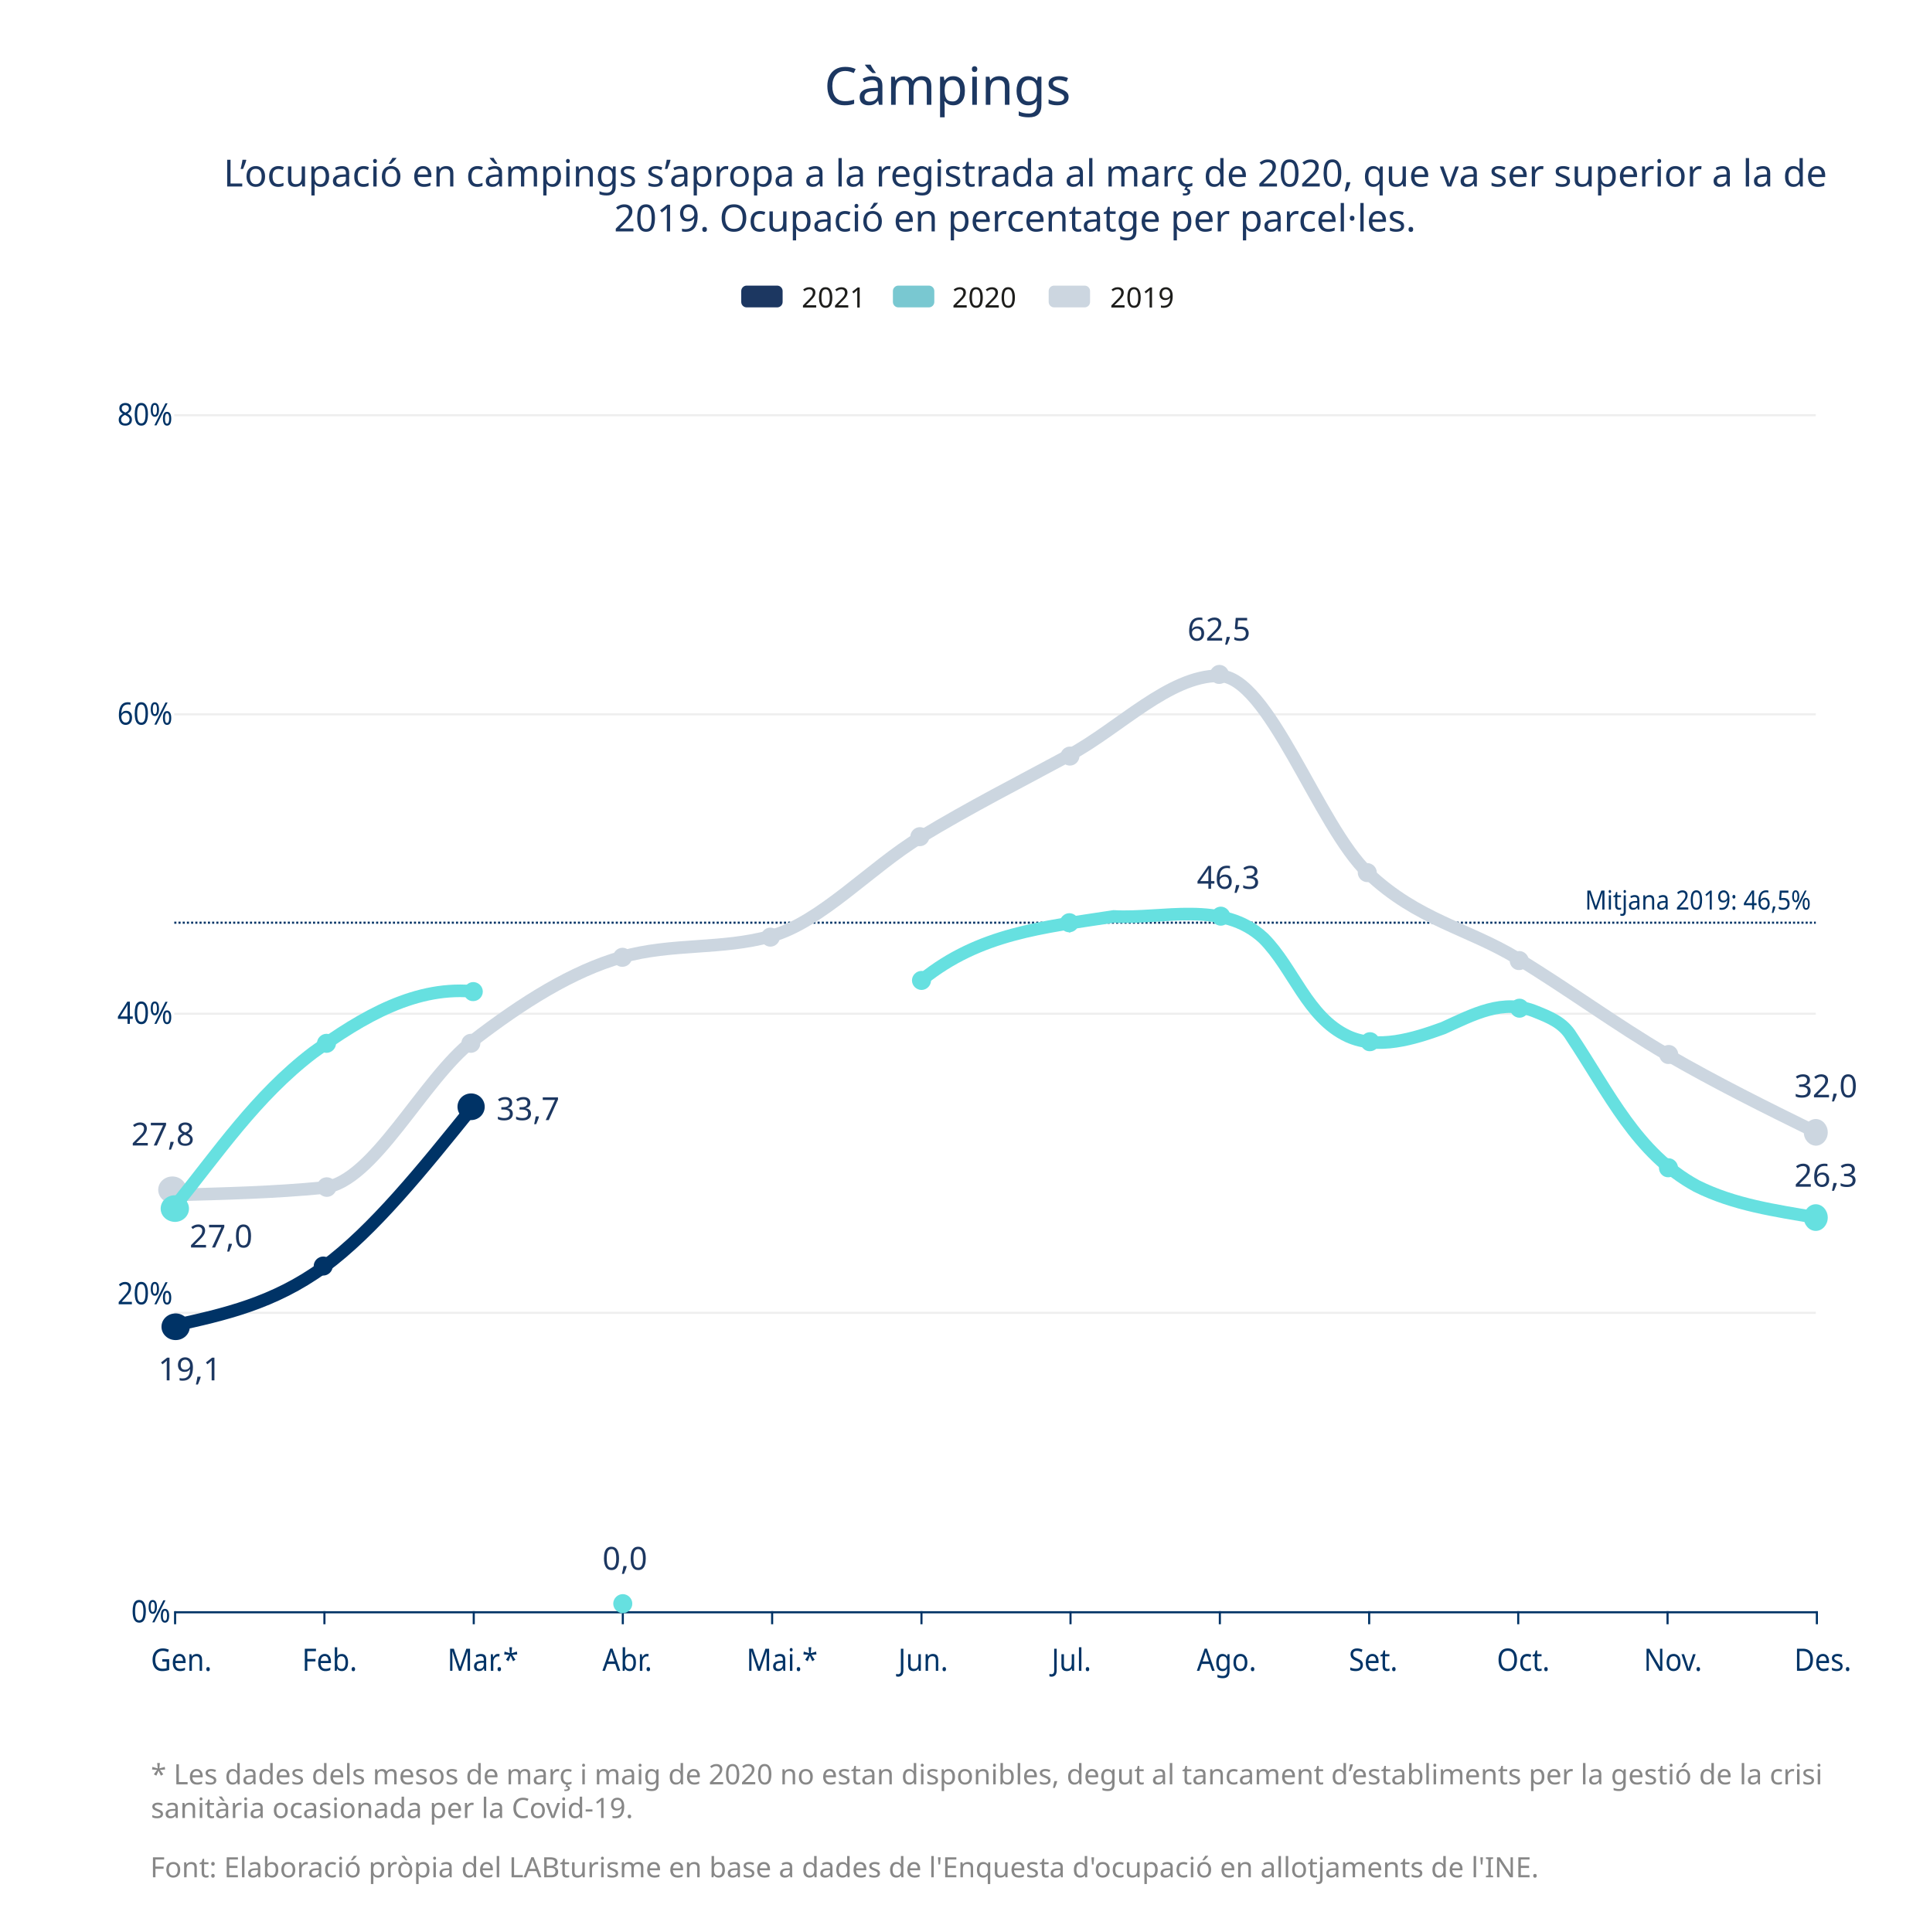
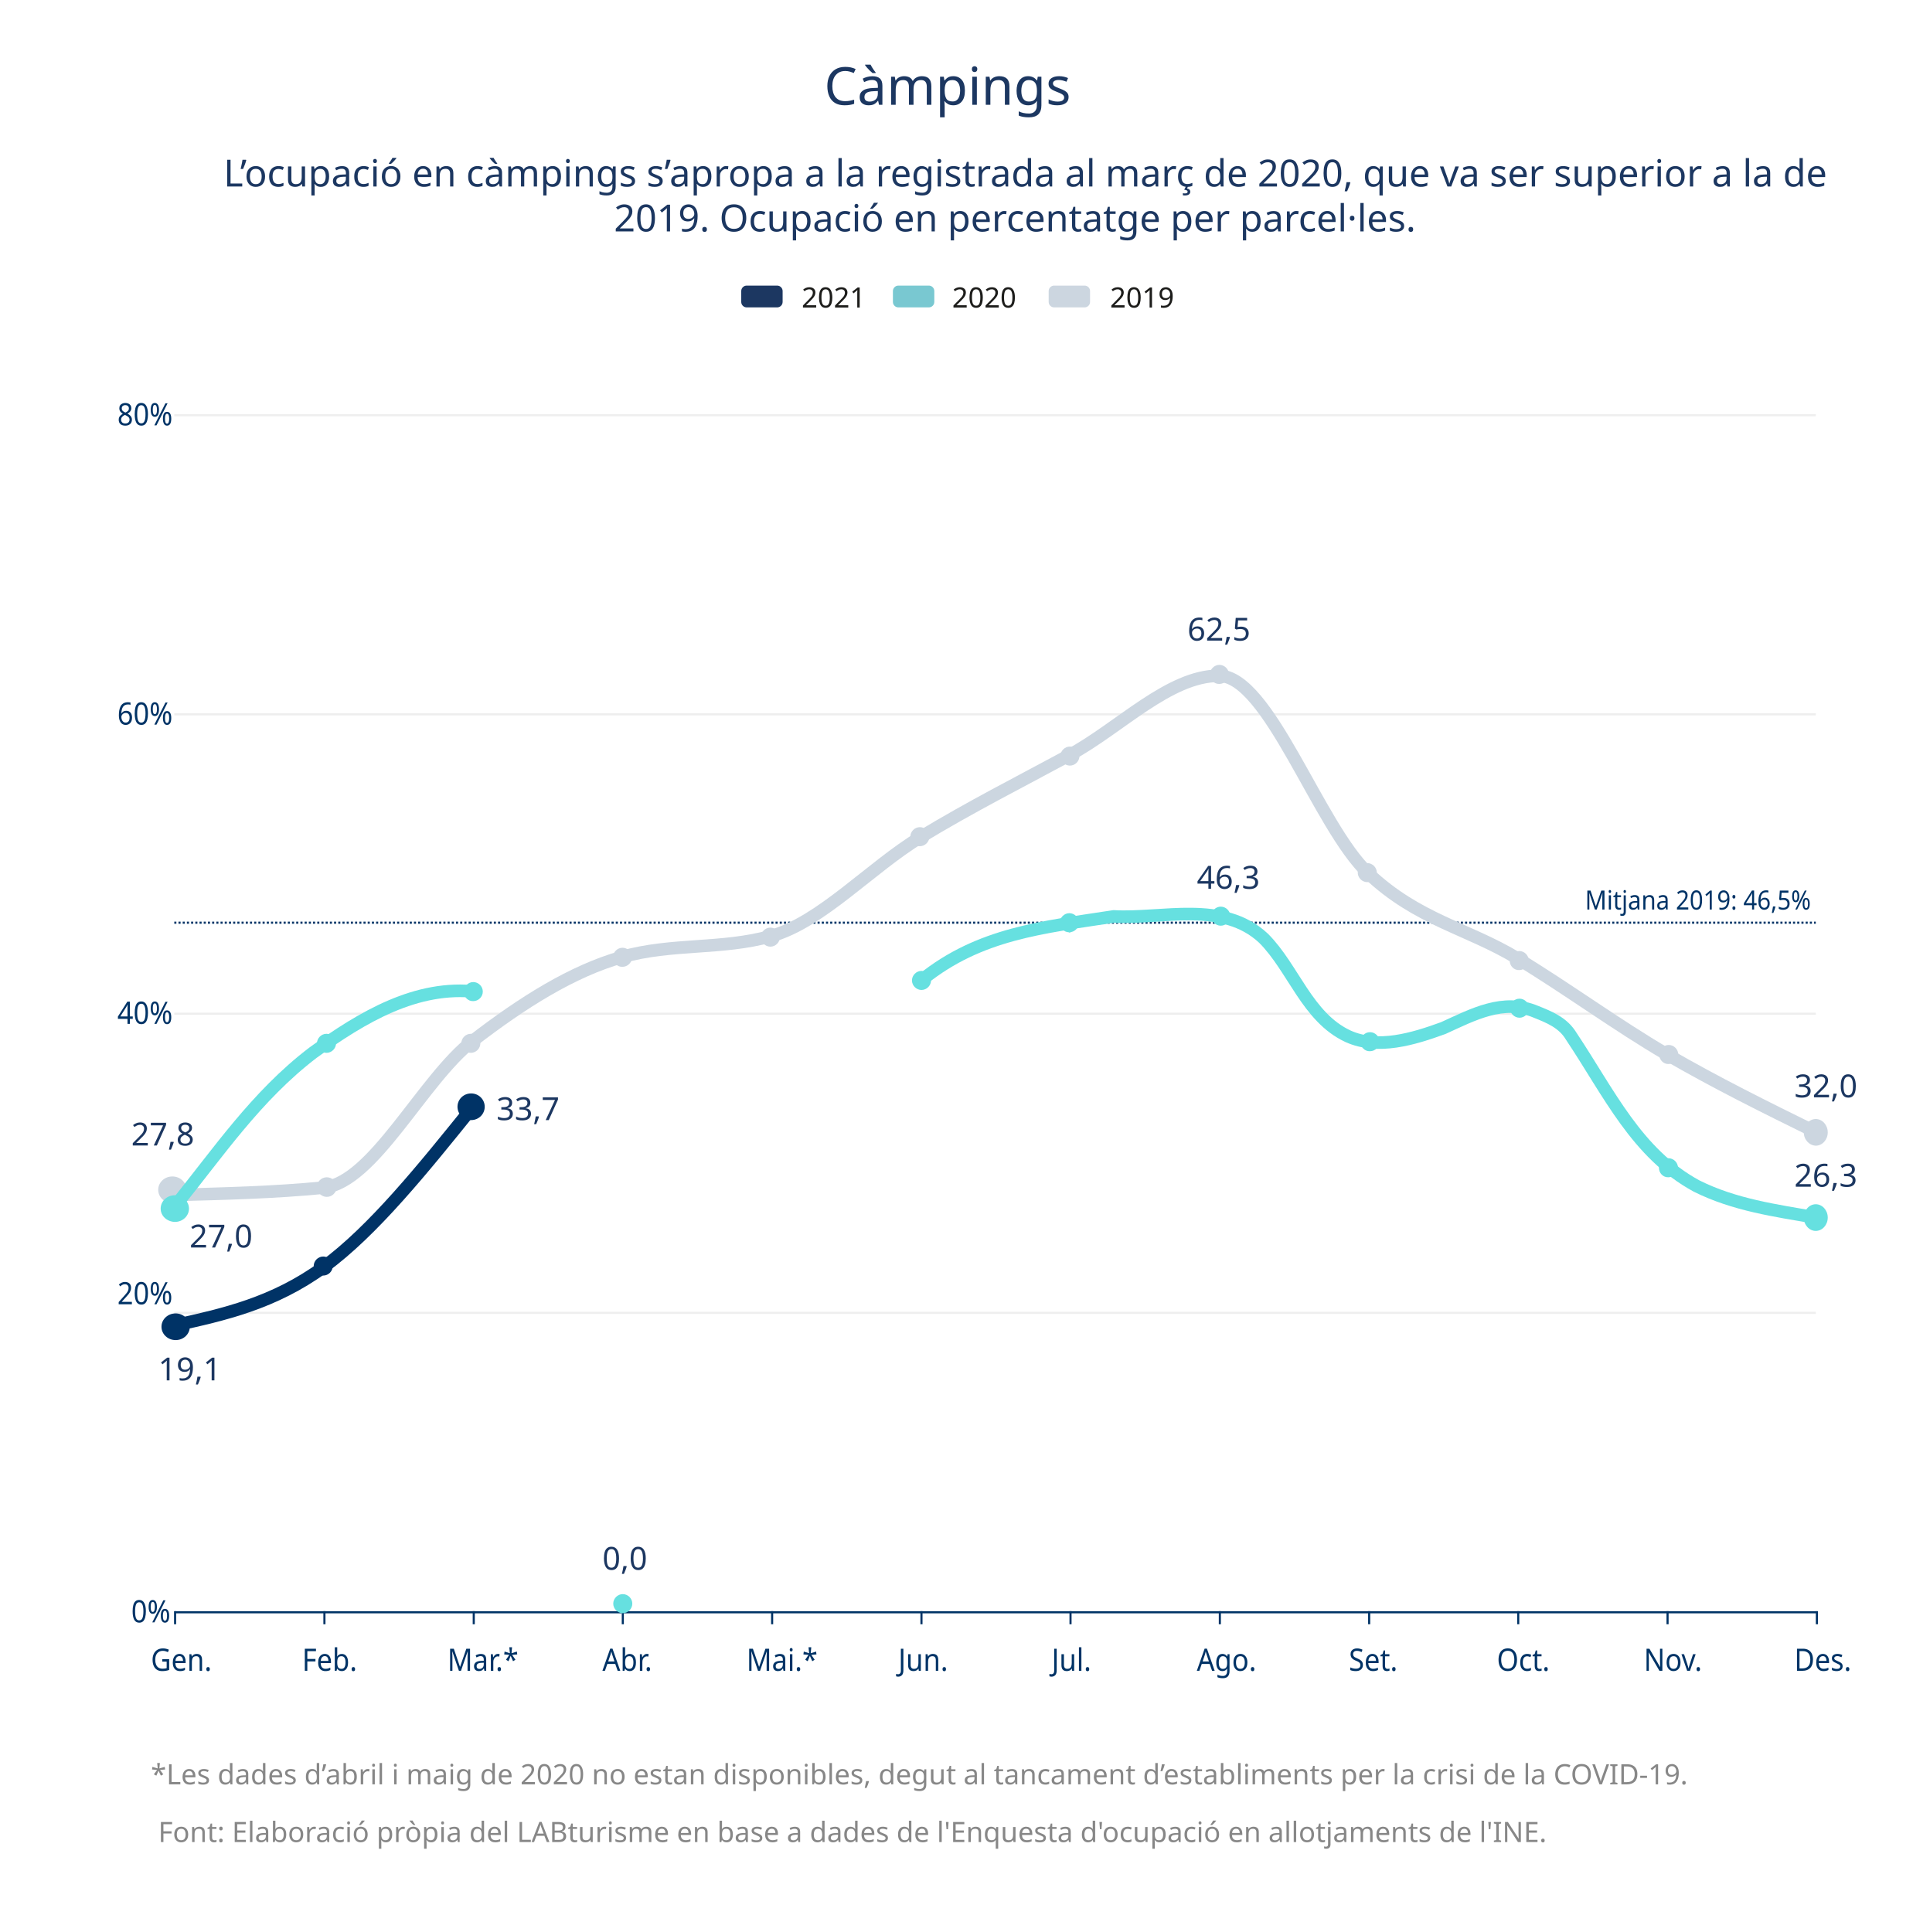
<svg xmlns="http://www.w3.org/2000/svg" xmlns:xlink="http://www.w3.org/1999/xlink" version="1.1" id="Capa_1" x="0px" y="0px" viewBox="0 0 702.5 709.6" style="enable-background:new 0 0 702.5 709.6;" xml:space="preserve">
  <style type="text/css">
	.st0{fill:#1C3761;}
	.st1{font-family:'OpenSans-Bold';}
	.st2{font-size:19.23px;}
	.st3{fill:#79C8D1;}
- 	.st4{enable-background:new    ;}
- 	.st5{font-family:'OpenSans-Light';}
- 	.st6{font-size:13.74px;}
- 	.st7{fill:#878787;}
- 	.st8{font-family:'OpenSans-SemiBold';}
- 	.st9{font-size:10.3px;}
- 	.st10{fill:#1D1D1B;}
- 	.st11{fill:none;}
- 	.st12{display:none;fill:none;stroke:#EEEEEE;stroke-width:0.772;stroke-dasharray:0;}
- 	.st13{fill:none;stroke:#EEEEEE;stroke-width:0.772;stroke-dasharray:0;}
- 	.st14{fill:#003366;}
- 	.st15{font-family:'SourceSansPro-Regular';}
- 	.st16{font-size:11.359px;}
- 	.st17{fill:none;stroke:#003366;stroke-width:0.772;stroke-dasharray:0;}
- 	.st18{font-family:'ArialMT';}
- 	.st19{font-size:9.736px;}
- 	.st20{fill:none;stroke:#003366;stroke-width:0.772;stroke-dasharray:0.772,0.772;}
- 	.st21{clip-path:url(#SVGID_2_);fill:none;stroke:#003366;stroke-width:4.631;}
- 	.st22{fill:none;stroke:#CCD6E0;stroke-width:4.631;}
- 	.st23{fill:#66E0E0;}
- 	.st24{fill:#CCD6E0;}
- 	.st25{clip-path:url(#SVGID_4_);fill:none;stroke:#66E0E0;stroke-width:4.631;}
- 	.st26{clip-path:url(#SVGID_6_);fill:none;stroke:#66E0E0;stroke-width:4.631;}
- 	.st27{font-size:11.68px;}
+ 	.st4{font-family:'OpenSans-Light';}
+ 	.st5{font-size:13.74px;}
+ 	.st6{fill:#878787;}
+ 	.st7{font-family:'OpenSans-SemiBold';}
+ 	.st8{font-size:10.3px;}
+ 	.st9{fill:#1D1D1B;}
+ 	.st10{fill:none;}
+ 	.st11{display:none;fill:none;stroke:#EEEEEE;stroke-width:0.772;stroke-dasharray:0;}
+ 	.st12{fill:none;stroke:#EEEEEE;stroke-width:0.772;stroke-dasharray:0;}
+ 	.st13{fill:#003366;}
+ 	.st14{font-family:'SourceSansPro-Regular';}
+ 	.st15{font-size:11.359px;}
+ 	.st16{fill:none;stroke:#003366;stroke-width:0.772;stroke-dasharray:0;}
+ 	.st17{font-family:'ArialMT';}
+ 	.st18{font-size:9.736px;}
+ 	.st19{fill:none;stroke:#003366;stroke-width:0.772;stroke-dasharray:0.772,0.772;}
+ 	.st20{clip-path:url(#SVGID_2_);fill:none;stroke:#003366;stroke-width:4.631;}
+ 	.st21{fill:none;stroke:#CCD6E0;stroke-width:4.631;}
+ 	.st22{fill:#66E0E0;}
+ 	.st23{fill:#CCD6E0;}
+ 	.st24{clip-path:url(#SVGID_4_);fill:none;stroke:#66E0E0;stroke-width:4.631;}
+ 	.st25{clip-path:url(#SVGID_6_);fill:none;stroke:#66E0E0;stroke-width:4.631;}
+ 	.st26{font-size:11.68px;}
</style>
  <g>
    <text transform="matrix(1 0 0 1 302.6516 38.485)" class="st0 st1 st2">Càmpings</text>
  </g>
  <g>
    <path class="st0" d="M274.2,104.9h11.2c1.1,0,2,0.9,2,2v4c0,1.1-0.9,2-2,2h-11.2c-1.1,0-2-0.9-2-2v-4   C272.2,105.8,273.1,104.9,274.2,104.9z" />
    <path class="st3" d="M329.9,104.9h11.2c1.1,0,2,0.9,2,2v4c0,1.1-0.9,2-2,2h-11.2c-1.1,0-2-0.9-2-2v-4   C327.9,105.8,328.8,104.9,329.9,104.9z" />
  </g>
-   <text transform="matrix(1 0 0 1 82.0968 68.4975)" class="st4">
-     <tspan x="0" y="0" class="st0 st5 st6">L’ocupació en càmpings s’apropa a la registrada al març de 2020, que va ser superior a la de </tspan>
-     <tspan x="139.8" y="16.5" class="st0 st5 st6"> 2019. Ocupació en percentatge per parcel·les.</tspan>
-   </text>
-   <g>
-     <text transform="matrix(1 0 0 1 55.1666 689.5124)" class="st7 st8 st9">Font: Elaboració pròpia del LABturisme en base a dades de l'Enquesta d'ocupació en allotjaments de l'INE.        </text>
-   </g>
-   <text transform="matrix(1 0 0 1 55.4066 655.3624)" class="st7 st8 st9">* Les dades dels mesos de març i maig de 2020 no estan disponibles, degut al tancament d’establiments per la gestió de la crisi</text>
-   <text transform="matrix(1 0 0 1 55.4066 667.7224)" class="st7 st8 st9">sanitària ocasionada per la Covid-19.</text>
-   <text transform="matrix(1 0 0 1 349.6352 112.9509)" class="st10 st8 st9">2020</text>
-   <text transform="matrix(1 0 0 1 294.3651 112.9509)" class="st10 st8 st9">2021</text>
+   <text transform="matrix(1 0 0 1 82.0968 68.4975)" class="st0 st4 st5">L’ocupació en càmpings s’apropa a la registrada al març de 2020, que va ser superior a la de </text>
+   <text transform="matrix(1 0 0 1 221.8968 84.9975)" class="st0 st4 st5"> 2019. Ocupació en percentatge per parcel·les.</text>
+   <g>
+     <text transform="matrix(1 0 0 1 58.0917 676.5523)" class="st6 st7 st8">Font: Elaboració pròpia del LABturisme en base a dades de l'Enquesta d'ocupació en allotjaments de l'INE.        </text>
+   </g>
+   <text transform="matrix(1 0 0 1 55.4066 655.3624)" class="st6 st7 st8">*Les dades d’abril i maig de 2020 no estan disponibles, degut al tancament d’establiments per la crisi de la COVID-19.</text>
+   <text transform="matrix(1 0 0 1 349.6352 112.9509)" class="st9 st7 st8">2020</text>
+   <text transform="matrix(1 0 0 1 294.3651 112.9509)" class="st9 st7 st8">2021</text>
  <g id="facets_1_">
    <g transform="translate(45,10)">
      <g>
        <g>
-           <polyline class="st11" points="621.8,581.7 19,581.7 19,142.1 621.8,142.1     " />
+           <polyline class="st10" points="621.8,581.7 19,581.7 19,142.1 621.8,142.1     " />
        </g>
        <g>
          <g>
-             <path class="st12" d="M19.3,582.1V142.5" />
+             <path class="st11" d="M19.3,582.1V142.5" />
            <g transform="translate(0,542.3646)">
-               <line class="st13" x1="19" y1="39.8" x2="621.8" y2="39.8" />
-               <text transform="matrix(0.9049 0 0 1 3.1948 43.5173)" class="st14 st15 st16">0%</text>
+               <line class="st12" x1="19" y1="39.8" x2="621.8" y2="39.8" />
+               <text transform="matrix(0.9049 0 0 1 3.1948 43.5173)" class="st13 st14 st15">0%</text>
            </g>
            <g transform="translate(0,406.8984)">
-               <line class="st13" x1="19" y1="65.3" x2="621.8" y2="65.3" />
-               <text transform="matrix(0.9049 0 0 1 -1.9136 62.1572)" class="st14 st15 st16">20%</text>
+               <line class="st12" x1="19" y1="65.3" x2="621.8" y2="65.3" />
+               <text transform="matrix(0.9049 0 0 1 -1.9136 62.1572)" class="st13 st14 st15">20%</text>
            </g>
            <g transform="translate(0,271.4323)">
-               <line class="st13" x1="19" y1="90.9" x2="621.8" y2="90.9" />
-               <text transform="matrix(0.9049 0 0 1 -1.9136 94.6224)" class="st14 st15 st16">40%</text>
+               <line class="st12" x1="19" y1="90.9" x2="621.8" y2="90.9" />
+               <text transform="matrix(0.9049 0 0 1 -1.9136 94.6224)" class="st13 st14 st15">40%</text>
            </g>
            <g transform="translate(0,135.9661)">
-               <line class="st13" x1="19" y1="116.4" x2="621.8" y2="116.4" />
-               <text transform="matrix(0.9049 0 0 1 -1.9136 120.175)" class="st14 st15 st16">60%</text>
+               <line class="st12" x1="19" y1="116.4" x2="621.8" y2="116.4" />
+               <text transform="matrix(0.9049 0 0 1 -1.9136 120.175)" class="st13 st14 st15">60%</text>
            </g>
            <g transform="translate(0,0.5)">
-               <line class="st13" x1="19" y1="142" x2="621.8" y2="142" />
-               <text transform="matrix(0.9049 0 0 1 -1.9136 145.7271)" class="st14 st15 st16">80%</text>
+               <line class="st12" x1="19" y1="142" x2="621.8" y2="142" />
+               <text transform="matrix(0.9049 0 0 1 -1.9136 145.7271)" class="st13 st14 st15">80%</text>
            </g>
          </g>
          <g transform="translate(0,541.8646)">
-             <path class="st17" d="M19.3,40.3h602.8" />
+             <path class="st16" d="M19.3,40.3h602.8" />
            <g transform="translate(0.5,0)">
-               <line class="st17" x1="18.8" y1="39.9" x2="18.8" y2="44.7" />
-               <text transform="matrix(0.9049 0 0 1 9.9063 61.7985)" class="st14 st15 st16">Gen.</text>
+               <line class="st16" x1="18.8" y1="39.9" x2="18.8" y2="44.7" />
+               <text transform="matrix(0.9049 0 0 1 9.9063 61.7985)" class="st13 st14 st15">Gen.</text>
            </g>
            <g transform="translate(75.137,0)">
-               <line class="st17" x1="-1" y1="39.9" x2="-1" y2="44.7" />
-               <text transform="matrix(0.9049 0 0 1 -9.2034 61.7985)" class="st14 st15 st16">Feb.</text>
+               <line class="st16" x1="-1" y1="39.9" x2="-1" y2="44.7" />
+               <text transform="matrix(0.9049 0 0 1 -9.2034 61.7985)" class="st13 st14 st15">Feb.</text>
            </g>
            <g transform="translate(149.774,0)">
-               <line class="st17" x1="-20.8" y1="39.9" x2="-20.8" y2="44.7" />
-               <text transform="matrix(0.9049 0 0 1 -30.4879 61.7985)" class="st14 st15 st16">Mar.*</text>
+               <line class="st16" x1="-20.8" y1="39.9" x2="-20.8" y2="44.7" />
+               <text transform="matrix(0.9049 0 0 1 -30.4879 61.7985)" class="st13 st14 st15">Mar.*</text>
            </g>
            <g transform="translate(224.411,0)">
-               <line class="st17" x1="-40.7" y1="39.9" x2="-40.7" y2="44.7" />
-               <text transform="matrix(0.9049 0 0 1 -48.1942 61.7985)" class="st14 st15 st16">Abr.</text>
+               <line class="st16" x1="-40.7" y1="39.9" x2="-40.7" y2="44.7" />
+               <text transform="matrix(0.9049 0 0 1 -48.1942 61.7985)" class="st13 st14 st15">Abr.</text>
            </g>
            <g transform="translate(299.048,0)">
-               <line class="st17" x1="-60.5" y1="39.9" x2="-60.5" y2="44.7" />
-               <text transform="matrix(0.9049 0 0 1 -69.9308 61.7985)" class="st14 st15 st16">Mai.*</text>
+               <line class="st16" x1="-60.5" y1="39.9" x2="-60.5" y2="44.7" />
+               <text transform="matrix(0.9049 0 0 1 -69.9308 61.7985)" class="st13 st14 st15">Mai.*</text>
            </g>
            <g transform="translate(373.685,0)">
-               <line class="st17" x1="-80.3" y1="39.9" x2="-80.3" y2="44.7" />
-               <text transform="matrix(0.9049 0 0 1 -88.81 61.7985)" class="st14 st15 st16">Jun.</text>
+               <line class="st16" x1="-80.3" y1="39.9" x2="-80.3" y2="44.7" />
+               <text transform="matrix(0.9049 0 0 1 -88.81 61.7985)" class="st13 st14 st15">Jun.</text>
            </g>
            <g transform="translate(448.322,0)">
-               <line class="st17" x1="-100.2" y1="39.9" x2="-100.2" y2="44.7" />
-               <text transform="matrix(0.9049 0 0 1 -107.1443 61.7985)" class="st14 st15 st16">Jul.</text>
+               <line class="st16" x1="-100.2" y1="39.9" x2="-100.2" y2="44.7" />
+               <text transform="matrix(0.9049 0 0 1 -107.1443 61.7985)" class="st13 st14 st15">Jul.</text>
            </g>
            <g transform="translate(522.959,0)">
-               <line class="st17" x1="-120" y1="39.9" x2="-120" y2="44.7" />
-               <text transform="matrix(0.9049 0 0 1 -128.4541 61.7985)" class="st14 st15 st16">Ago.</text>
+               <line class="st16" x1="-120" y1="39.9" x2="-120" y2="44.7" />
+               <text transform="matrix(0.9049 0 0 1 -128.4541 61.7985)" class="st13 st14 st15">Ago.</text>
            </g>
            <g transform="translate(597.596,0)">
-               <line class="st17" x1="-139.8" y1="39.9" x2="-139.8" y2="44.7" />
-               <text transform="matrix(0.9049 0 0 1 -147.2561 61.7985)" class="st14 st15 st16">Set.</text>
+               <line class="st16" x1="-139.8" y1="39.9" x2="-139.8" y2="44.7" />
+               <text transform="matrix(0.9049 0 0 1 -147.2561 61.7985)" class="st13 st14 st15">Set.</text>
            </g>
            <g transform="translate(672.233,0)">
-               <line class="st17" x1="-159.7" y1="39.9" x2="-159.7" y2="44.7" />
-               <text transform="matrix(0.9049 0 0 1 -167.5523 61.7985)" class="st14 st15 st16">Oct.</text>
+               <line class="st16" x1="-159.7" y1="39.9" x2="-159.7" y2="44.7" />
+               <text transform="matrix(0.9049 0 0 1 -167.5523 61.7985)" class="st13 st14 st15">Oct.</text>
            </g>
            <g transform="translate(746.87,0)">
-               <line class="st17" x1="-179.5" y1="39.9" x2="-179.5" y2="44.7" />
-               <text transform="matrix(0.9049 0 0 1 -188.2205 61.7985)" class="st14 st15 st16">Nov.</text>
+               <line class="st16" x1="-179.5" y1="39.9" x2="-179.5" y2="44.7" />
+               <text transform="matrix(0.9049 0 0 1 -188.2205 61.7985)" class="st13 st14 st15">Nov.</text>
            </g>
            <g transform="translate(821.507,0)">
-               <line class="st17" x1="-199.3" y1="39.9" x2="-199.3" y2="44.7" />
-               <text transform="matrix(0.9049 0 0 1 -207.6075 61.7985)" class="st14 st15 st16">Des.</text>
+               <line class="st16" x1="-199.3" y1="39.9" x2="-199.3" y2="44.7" />
+               <text transform="matrix(0.9049 0 0 1 -207.6075 61.7985)" class="st13 st14 st15">Des.</text>
            </g>
          </g>
        </g>
      </g>
    </g>
  </g>
  <g>
    <g transform="translate(45, 10)">
      <g transform="translate(0, 230.2925)">
-         <text transform="matrix(0.9049 0 0 1 537.0645 93.7652)" class="st14 st18 st19">Mitjana 2019: 46,5%</text>
-         <line class="st20" x1="19" y1="98.6" x2="621.8" y2="98.6" />
-       </g>
-     </g>
-   </g>
+         <text transform="matrix(0.9049 0 0 1 537.0645 93.7652)" class="st13 st17 st18">Mitjana 2019: 46,5%</text>
+         <line class="st19" x1="19" y1="98.6" x2="621.8" y2="98.6" />
+       </g>
+     </g>
+   </g>
+   <g>
+     <g>
+       <g>
+         <g>
+           <g>
+             <defs>
+               <polyline id="SVGID_1_" points="666.8,599.8 64,599.8 64,144 666.8,144       " />
+             </defs>
+             <clipPath id="SVGID_2_">
+               <use xlink:href="#SVGID_1_" style="overflow:visible;" />
+             </clipPath>
+             <path pointer-events="none" class="st20" d="M64,486.8c18.3-4,36.5-8.1,54.8-21.4c18.3-13.4,36.5-36.1,54.8-58.8" />
+           </g>
+         </g>
+       </g>
+     </g>
+   </g>
+   <g>
+     <g>
+       <path pointer-events="none" class="st21" d="M64,438.9c18.3-0.5,36.5-0.9,54.8-2.7s36.5-39.8,54.8-53.9s36.5-25.6,54.8-30.8    s36.5-2.6,54.8-7.7s36.5-25.2,54.8-36.3s36.5-20.3,54.8-30.2c18.3-9.9,36.5-29.1,54.8-29.1s36.5,55.2,54.8,72.5    s36.5,20.2,54.8,31.3c18.3,11.1,36.5,24.5,54.8,35.2c18.3,10.6,36.5,19.6,54.8,28.6" />
+     </g>
+   </g>
+   <g transform="translate(45,10)">
+     <path id="point-0-0" class="st13" d="M18.2,476.8c0-0.4,0.3-0.8,0.7-0.8s0.7,0.4,0.7,0.8s-0.3,0.8-0.7,0.8S18.2,477.2,18.2,476.8z" />
+     <path id="point-0-1" class="st13" d="M73,455.3c0-0.4,0.3-0.8,0.7-0.8s0.7,0.4,0.7,0.8s-0.3,0.8-0.7,0.8S73,455.8,73,455.3z" />
+     <path id="point-0-2" class="st13" d="M123,396.5c0-2.7,2.2-4.9,5-4.9s5,2.2,5,4.9s-2.2,4.9-5,4.9S123,399.2,123,396.5z" />
+   </g>
+   <g transform="translate(45,10)">
+     <path id="point-1-0" class="st22" d="M18.2,433.3c0-0.4,0.3-0.8,0.7-0.8s0.7,0.4,0.7,0.8s-0.3,0.8-0.7,0.8S18.2,433.8,18.2,433.3z" />
+     <path id="point-1-1" class="st22" d="M73,374c0-0.4,0.3-0.8,0.7-0.8s0.7,0.4,0.7,0.8s-0.3,0.8-0.7,0.8S73,374.4,73,374z" />
+     <path id="point-1-2" class="st22" d="M127.8,353.7c0-0.4,0.3-0.8,0.7-0.8s0.7,0.4,0.7,0.8s-0.3,0.8-0.7,0.8   S127.8,354.1,127.8,353.7z" />
+     <path id="point-1-3" class="st22" d="M182.6,581.7c0-0.4,0.3-0.8,0.7-0.8s0.7,0.4,0.7,0.8s-0.3,0.8-0.7,0.8   S182.6,582.2,182.6,581.7z" />
+     <path id="point-1-5" class="st22" d="M292.3,349.8c0-0.4,0.3-0.8,0.7-0.8s0.7,0.4,0.7,0.8s-0.3,0.8-0.7,0.8   S292.3,350.3,292.3,349.8z" />
+     <path id="point-1-6" class="st22" d="M347.1,331.7c0-0.4,0.3-0.8,0.7-0.8s0.7,0.4,0.7,0.8s-0.3,0.8-0.7,0.8   S347.1,332.1,347.1,331.7z" />
+     <path id="point-1-7" class="st22" d="M401.9,327.3c0-0.4,0.3-0.8,0.7-0.8c0.4,0,0.7,0.4,0.7,0.8s-0.3,0.8-0.7,0.8   C402.2,328.1,401.9,327.7,401.9,327.3z" />
+     <path id="point-1-8" class="st22" d="M456.7,373.4c0-0.4,0.3-0.8,0.7-0.8c0.4,0,0.7,0.4,0.7,0.8s-0.3,0.8-0.7,0.8   C457,374.3,456.7,373.9,456.7,373.4z" />
+     <path id="point-1-9" class="st22" d="M511.5,360.3c0-0.4,0.3-0.8,0.7-0.8s0.7,0.4,0.7,0.8s-0.3,0.8-0.7,0.8   C511.8,361.1,511.5,360.7,511.5,360.3z" />
+     <path id="point-1-10" class="st22" d="M566.3,416.9c0-0.4,0.3-0.8,0.7-0.8s0.7,0.4,0.7,0.8s-0.3,0.8-0.7,0.8   S566.3,417.3,566.3,416.9z" />
+     <path id="point-1-11" class="st22" d="M617.4,437.2c0-2.7,2-4.9,4.4-4.9s4.4,2.2,4.4,4.9s-2,4.9-4.4,4.9S617.4,439.9,617.4,437.2z" />
+   </g>
+   <g transform="translate(45,10)">
+     <path id="point-2-0" class="st23" d="M18.2,428.9c0-0.4,0.3-0.8,0.7-0.8s0.7,0.4,0.7,0.8s-0.3,0.8-0.7,0.8S18.2,429.4,18.2,428.9z" />
+     <path id="point-2-1" class="st23" d="M73,426.2c0-0.4,0.3-0.8,0.7-0.8s0.7,0.4,0.7,0.8s-0.3,0.8-0.7,0.8S73,426.6,73,426.2z" />
+     <path id="point-2-2" class="st23" d="M127.8,372.3c0-0.4,0.3-0.8,0.7-0.8s0.7,0.4,0.7,0.8s-0.3,0.8-0.7,0.8   S127.8,372.8,127.8,372.3z" />
+     <path id="point-2-3" class="st23" d="M182.6,341.6c0-0.4,0.3-0.8,0.7-0.8s0.7,0.4,0.7,0.8s-0.3,0.8-0.7,0.8S182.6,342,182.6,341.6z   " />
+     <path id="point-2-4" class="st23" d="M237.5,333.9c0-0.4,0.3-0.8,0.7-0.8s0.7,0.4,0.7,0.8s-0.3,0.8-0.7,0.8   C237.8,334.7,237.5,334.3,237.5,333.9z" />
+     <path id="point-2-5" class="st23" d="M292.3,297.6c0-0.4,0.3-0.8,0.7-0.8s0.7,0.4,0.7,0.8s-0.3,0.8-0.7,0.8S292.3,298,292.3,297.6z   " />
+     <path id="point-2-6" class="st23" d="M347.1,267.4c0-0.4,0.3-0.8,0.7-0.8s0.7,0.4,0.7,0.8s-0.3,0.8-0.7,0.8   S347.1,267.8,347.1,267.4z" />
+     <path id="point-2-7" class="st23" d="M401.9,238.2c0-0.4,0.3-0.8,0.7-0.8c0.4,0,0.7,0.4,0.7,0.8s-0.3,0.8-0.7,0.8   C402.2,239.1,401.9,238.7,401.9,238.2z" />
+     <path id="point-2-8" class="st23" d="M456.7,310.8c0-0.4,0.3-0.8,0.7-0.8c0.4,0,0.7,0.4,0.7,0.8s-0.3,0.8-0.7,0.8   C457,311.6,456.7,311.2,456.7,310.8z" />
+     <path id="point-2-9" class="st23" d="M511.5,342.1c0-0.4,0.3-0.8,0.7-0.8s0.7,0.4,0.7,0.8s-0.3,0.8-0.7,0.8   S511.5,342.6,511.5,342.1z" />
+     <path id="point-2-10" class="st23" d="M566.3,377.3c0-0.4,0.3-0.8,0.7-0.8s0.7,0.4,0.7,0.8s-0.3,0.8-0.7,0.8   S566.3,377.7,566.3,377.3z" />
+     <path id="point-2-11" class="st23" d="M617.4,405.9c0-2.7,2-4.9,4.4-4.9s4.4,2.2,4.4,4.9s-2,4.9-4.4,4.9   C619.4,410.7,617.4,408.6,617.4,405.9z" />
+   </g>
+   <path id="point-0-2_1_" class="st13" d="M59.3,487.3c0-2.7,2.3-4.9,5.2-4.9c2.8,0,5.2,2.2,5.2,4.9s-2.3,4.9-5.2,4.9  C61.6,492.2,59.3,490,59.3,487.3z" />
+   <path id="point-0-6-5_1_" class="st23" d="M116.4,436c0-2,1.6-3.6,3.6-3.6s3.6,1.6,3.6,3.6s-1.6,3.6-3.6,3.6l0,0  C118,439.6,116.4,437.9,116.4,436z" />
+   <path id="point-0-2_3_" class="st23" d="M58.1,437c0-2.7,2.3-4.9,5.2-4.9c2.9,0,5.2,2.2,5.2,4.9s-2.3,4.9-5.2,4.9  S58.1,439.7,58.1,437z" />
+   <path id="point-0-2_2_" class="st22" d="M59,443.9c0-2.7,2.3-4.9,5.2-4.9c2.8,0,5.2,2.2,5.2,4.9s-2.3,4.9-5.2,4.9  C61.3,448.7,59,446.6,59,443.9z" />
  <g>
    <g>
      <g>
        <g>
          <defs>
-             <polyline id="SVGID_1_" points="666.8,599.8 64,599.8 64,144 666.8,144      " />
+             <polyline id="SVGID_3_" points="666.8,599.8 64,599.8 64,144 666.8,144      " />
          </defs>
-           <clipPath id="SVGID_2_">
-             <use xlink:href="#SVGID_1_" style="overflow:visible;" />
+           <clipPath id="SVGID_4_">
+             <use xlink:href="#SVGID_3_" style="overflow:visible;" />
          </clipPath>
-           <path pointer-events="none" class="st21" d="M64,486.8c18.3-4,36.5-8.1,54.8-21.4c18.3-13.4,36.5-36.1,54.8-58.8" />
-         </g>
-       </g>
-     </g>
-   </g>
-   <g>
-     <g>
-       <path pointer-events="none" class="st22" d="M64,438.9c18.3-0.5,36.5-0.9,54.8-2.7s36.5-39.8,54.8-53.9s36.5-25.6,54.8-30.8    s36.5-2.6,54.8-7.7s36.5-25.2,54.8-36.3s36.5-20.3,54.8-30.2c18.3-9.9,36.5-29.1,54.8-29.1s36.5,55.2,54.8,72.5    s36.5,20.2,54.8,31.3c18.3,11.1,36.5,24.5,54.8,35.2c18.3,10.6,36.5,19.6,54.8,28.6" />
-     </g>
-   </g>
-   <g transform="translate(45,10)">
-     <path id="point-0-0" class="st14" d="M18.2,476.8c0-0.4,0.3-0.8,0.7-0.8s0.7,0.4,0.7,0.8s-0.3,0.8-0.7,0.8S18.2,477.2,18.2,476.8z" />
-     <path id="point-0-1" class="st14" d="M73,455.3c0-0.4,0.3-0.8,0.7-0.8s0.7,0.4,0.7,0.8s-0.3,0.8-0.7,0.8S73,455.8,73,455.3z" />
-     <path id="point-0-2" class="st14" d="M123,396.5c0-2.7,2.2-4.9,5-4.9s5,2.2,5,4.9s-2.2,4.9-5,4.9S123,399.2,123,396.5z" />
-   </g>
-   <g transform="translate(45,10)">
-     <path id="point-1-0" class="st23" d="M18.2,433.3c0-0.4,0.3-0.8,0.7-0.8s0.7,0.4,0.7,0.8s-0.3,0.8-0.7,0.8S18.2,433.8,18.2,433.3z" />
-     <path id="point-1-1" class="st23" d="M73,374c0-0.4,0.3-0.8,0.7-0.8s0.7,0.4,0.7,0.8s-0.3,0.8-0.7,0.8S73,374.4,73,374z" />
-     <path id="point-1-2" class="st23" d="M127.8,353.7c0-0.4,0.3-0.8,0.7-0.8s0.7,0.4,0.7,0.8s-0.3,0.8-0.7,0.8   S127.8,354.1,127.8,353.7z" />
-     <path id="point-1-3" class="st23" d="M182.6,581.7c0-0.4,0.3-0.8,0.7-0.8s0.7,0.4,0.7,0.8s-0.3,0.8-0.7,0.8   S182.6,582.2,182.6,581.7z" />
-     <path id="point-1-5" class="st23" d="M292.3,349.8c0-0.4,0.3-0.8,0.7-0.8s0.7,0.4,0.7,0.8s-0.3,0.8-0.7,0.8   S292.3,350.3,292.3,349.8z" />
-     <path id="point-1-6" class="st23" d="M347.1,331.7c0-0.4,0.3-0.8,0.7-0.8s0.7,0.4,0.7,0.8s-0.3,0.8-0.7,0.8   S347.1,332.1,347.1,331.7z" />
-     <path id="point-1-7" class="st23" d="M401.9,327.3c0-0.4,0.3-0.8,0.7-0.8c0.4,0,0.7,0.4,0.7,0.8s-0.3,0.8-0.7,0.8   C402.2,328.1,401.9,327.7,401.9,327.3z" />
-     <path id="point-1-8" class="st23" d="M456.7,373.4c0-0.4,0.3-0.8,0.7-0.8c0.4,0,0.7,0.4,0.7,0.8s-0.3,0.8-0.7,0.8   C457,374.3,456.7,373.9,456.7,373.4z" />
-     <path id="point-1-9" class="st23" d="M511.5,360.3c0-0.4,0.3-0.8,0.7-0.8s0.7,0.4,0.7,0.8s-0.3,0.8-0.7,0.8   C511.8,361.1,511.5,360.7,511.5,360.3z" />
-     <path id="point-1-10" class="st23" d="M566.3,416.9c0-0.4,0.3-0.8,0.7-0.8s0.7,0.4,0.7,0.8s-0.3,0.8-0.7,0.8   S566.3,417.3,566.3,416.9z" />
-     <path id="point-1-11" class="st23" d="M617.4,437.2c0-2.7,2-4.9,4.4-4.9s4.4,2.2,4.4,4.9s-2,4.9-4.4,4.9S617.4,439.9,617.4,437.2z" />
-   </g>
-   <g transform="translate(45,10)">
-     <path id="point-2-0" class="st24" d="M18.2,428.9c0-0.4,0.3-0.8,0.7-0.8s0.7,0.4,0.7,0.8s-0.3,0.8-0.7,0.8S18.2,429.4,18.2,428.9z" />
-     <path id="point-2-1" class="st24" d="M73,426.2c0-0.4,0.3-0.8,0.7-0.8s0.7,0.4,0.7,0.8s-0.3,0.8-0.7,0.8S73,426.6,73,426.2z" />
-     <path id="point-2-2" class="st24" d="M127.8,372.3c0-0.4,0.3-0.8,0.7-0.8s0.7,0.4,0.7,0.8s-0.3,0.8-0.7,0.8   S127.8,372.8,127.8,372.3z" />
-     <path id="point-2-3" class="st24" d="M182.6,341.6c0-0.4,0.3-0.8,0.7-0.8s0.7,0.4,0.7,0.8s-0.3,0.8-0.7,0.8S182.6,342,182.6,341.6z   " />
-     <path id="point-2-4" class="st24" d="M237.5,333.9c0-0.4,0.3-0.8,0.7-0.8s0.7,0.4,0.7,0.8s-0.3,0.8-0.7,0.8   C237.8,334.7,237.5,334.3,237.5,333.9z" />
-     <path id="point-2-5" class="st24" d="M292.3,297.6c0-0.4,0.3-0.8,0.7-0.8s0.7,0.4,0.7,0.8s-0.3,0.8-0.7,0.8S292.3,298,292.3,297.6z   " />
-     <path id="point-2-6" class="st24" d="M347.1,267.4c0-0.4,0.3-0.8,0.7-0.8s0.7,0.4,0.7,0.8s-0.3,0.8-0.7,0.8   S347.1,267.8,347.1,267.4z" />
-     <path id="point-2-7" class="st24" d="M401.9,238.2c0-0.4,0.3-0.8,0.7-0.8c0.4,0,0.7,0.4,0.7,0.8s-0.3,0.8-0.7,0.8   C402.2,239.1,401.9,238.7,401.9,238.2z" />
-     <path id="point-2-8" class="st24" d="M456.7,310.8c0-0.4,0.3-0.8,0.7-0.8c0.4,0,0.7,0.4,0.7,0.8s-0.3,0.8-0.7,0.8   C457,311.6,456.7,311.2,456.7,310.8z" />
-     <path id="point-2-9" class="st24" d="M511.5,342.1c0-0.4,0.3-0.8,0.7-0.8s0.7,0.4,0.7,0.8s-0.3,0.8-0.7,0.8   S511.5,342.6,511.5,342.1z" />
-     <path id="point-2-10" class="st24" d="M566.3,377.3c0-0.4,0.3-0.8,0.7-0.8s0.7,0.4,0.7,0.8s-0.3,0.8-0.7,0.8   S566.3,377.7,566.3,377.3z" />
-     <path id="point-2-11" class="st24" d="M617.4,405.9c0-2.7,2-4.9,4.4-4.9s4.4,2.2,4.4,4.9s-2,4.9-4.4,4.9   C619.4,410.7,617.4,408.6,617.4,405.9z" />
-   </g>
-   <path id="point-0-2_1_" class="st14" d="M59.3,487.3c0-2.7,2.3-4.9,5.2-4.9c2.8,0,5.2,2.2,5.2,4.9s-2.3,4.9-5.2,4.9  C61.6,492.2,59.3,490,59.3,487.3z" />
-   <path id="point-0-6-5_1_" class="st24" d="M116.4,436c0-2,1.6-3.6,3.6-3.6s3.6,1.6,3.6,3.6s-1.6,3.6-3.6,3.6l0,0  C118,439.6,116.4,437.9,116.4,436z" />
-   <path id="point-0-2_3_" class="st24" d="M58.1,437c0-2.7,2.3-4.9,5.2-4.9c2.9,0,5.2,2.2,5.2,4.9s-2.3,4.9-5.2,4.9  S58.1,439.7,58.1,437z" />
-   <path id="point-0-2_2_" class="st23" d="M59,443.9c0-2.7,2.3-4.9,5.2-4.9c2.8,0,5.2,2.2,5.2,4.9s-2.3,4.9-5.2,4.9  C61.3,448.7,59,446.6,59,443.9z" />
-   <g>
-     <g>
-       <g>
-         <defs>
-           <polyline id="SVGID_3_" points="666.8,599.8 64,599.8 64,144 666.8,144     " />
-         </defs>
-         <clipPath id="SVGID_4_">
-           <use xlink:href="#SVGID_3_" style="overflow:visible;" />
-         </clipPath>
-         <path class="st25" d="M338.7,359.8c21.1-17,44.3-19.2,70.3-23.2c18,1,40-6,55,8c11,11,16,29,31,36c11,5,24,1,35-3     c11-5,22-11,34-6c5,2,10,4,13,9c14,21,24,43,46,55c14,7,29,9,43.8,11.6" />
-       </g>
-     </g>
-     <g>
-       <g>
-         <defs>
-           <polyline id="SVGID_5_" points="666.8,599.8 64,599.8 64,144 666.8,144     " />
-         </defs>
-         <clipPath id="SVGID_6_">
-           <use xlink:href="#SVGID_5_" style="overflow:visible;" />
-         </clipPath>
-         <path class="st26" d="M64,443.3c16-19.7,30-40.7,51-56.7c18-13,38-25,60.2-22.3" />
-       </g>
-     </g>
-   </g>
-   <path id="point-0-6-5_2_" class="st14" d="M115.2,465c0-1.9,1.6-3.5,3.5-3.5s3.5,1.6,3.5,3.5s-1.6,3.5-3.5,3.5l0,0  C116.8,468.5,115.2,466.9,115.2,465z" />
-   <path id="point-0-6-5_3_" class="st23" d="M116.4,383.2c0-1.9,1.6-3.5,3.5-3.5s3.5,1.6,3.5,3.5s-1.6,3.5-3.5,3.5l0,0  C118,386.7,116.4,385.1,116.4,383.2z" />
-   <path id="point-0-6-5_4_" class="st24" d="M169.4,383.2c0-1.9,1.6-3.5,3.5-3.5s3.5,1.6,3.5,3.5s-1.6,3.5-3.5,3.5l0,0  C171,386.7,169.4,385.1,169.4,383.2z" />
-   <path id="point-0-6-5_5_" class="st23" d="M170.3,364.2c0-1.9,1.6-3.5,3.5-3.5s3.5,1.6,3.5,3.5s-1.6,3.5-3.5,3.5l0,0  C171.9,367.8,170.3,366.2,170.3,364.2z" />
-   <path id="point-0-6-5_7_" class="st23" d="M334.9,360.1c0-1.9,1.6-3.5,3.5-3.5s3.5,1.6,3.5,3.5s-1.6,3.5-3.5,3.5l0,0  C336.5,363.6,334.9,362,334.9,360.1z" />
-   <path id="point-0-6-5_8_" class="st23" d="M389.2,338.9c0-1.9,1.6-3.5,3.5-3.5s3.5,1.6,3.5,3.5s-1.6,3.5-3.5,3.5l0,0  C390.8,342.5,389.2,340.9,389.2,338.9z" />
-   <path id="point-0-6-5_9_" class="st23" d="M444.8,336.5c0-1.9,1.6-3.5,3.5-3.5s3.5,1.6,3.5,3.5s-1.6,3.5-3.5,3.5l0,0  C446.4,340,444.8,338.4,444.8,336.5z" />
-   <path id="point-0-6-5_10_" class="st23" d="M499.6,382.6c0-1.9,1.6-3.5,3.5-3.5s3.5,1.6,3.5,3.5s-1.6,3.5-3.5,3.5l0,0  C501.2,386.2,499.6,384.6,499.6,382.6z" />
-   <path id="point-0-6-5_11_" class="st23" d="M554.5,370.3c0-1.9,1.6-3.5,3.5-3.5s3.5,1.6,3.5,3.5s-1.6,3.5-3.5,3.5l0,0  C556.1,373.8,554.5,372.2,554.5,370.3z" />
-   <path id="point-0-6-5_12_" class="st23" d="M609.2,428.9c0-1.9,1.6-3.5,3.5-3.5s3.5,1.6,3.5,3.5s-1.6,3.5-3.5,3.5l0,0  C610.8,432.5,609.2,430.9,609.2,428.9z" />
-   <path id="point-0-6-5_13_" class="st24" d="M225.1,351.6c0-1.9,1.6-3.5,3.5-3.5s3.5,1.6,3.5,3.5s-1.6,3.5-3.5,3.5l0,0  C226.7,355.2,225.1,353.6,225.1,351.6z" />
-   <path id="point-0-6-5_14_" class="st24" d="M334.3,307.3c0-1.9,1.6-3.5,3.5-3.5s3.5,1.6,3.5,3.5s-1.6,3.5-3.5,3.5l0,0  C335.9,310.9,334.3,309.3,334.3,307.3z" />
-   <path id="point-0-6-5_15_" class="st24" d="M279.4,344.2c0-1.9,1.6-3.5,3.5-3.5s3.5,1.6,3.5,3.5s-1.6,3.5-3.5,3.5l0,0  C281,347.7,279.4,346.1,279.4,344.2z" />
-   <path id="point-0-6-5_16_" class="st24" d="M389.4,277.7c0-1.9,1.6-3.5,3.5-3.5s3.5,1.6,3.5,3.5s-1.6,3.5-3.5,3.5l0,0  C391,281.2,389.4,279.6,389.4,277.7z" />
-   <path id="point-0-6-5_17_" class="st24" d="M444.3,247.7c0-1.9,1.6-3.5,3.5-3.5s3.5,1.6,3.5,3.5s-1.6,3.5-3.5,3.5l0,0  C445.9,251.3,444.3,249.7,444.3,247.7z" />
-   <path id="point-0-6-5_18_" class="st24" d="M498.6,320.5c0-1.9,1.6-3.5,3.5-3.5s3.5,1.6,3.5,3.5s-1.6,3.5-3.5,3.5l0,0  C500.2,324,498.6,322.4,498.6,320.5z" />
-   <path id="point-0-6-5_19_" class="st24" d="M554.4,352.8c0-1.9,1.6-3.5,3.5-3.5s3.5,1.6,3.5,3.5s-1.6,3.5-3.5,3.5l0,0  C556,356.4,554.4,354.8,554.4,352.8z" />
-   <path id="point-0-6-5_20_" class="st24" d="M609.3,387.3c0-1.9,1.6-3.5,3.5-3.5s3.5,1.6,3.5,3.5s-1.6,3.5-3.5,3.5l0,0  C610.9,390.9,609.3,389.3,609.3,387.3z" />
-   <path id="point-0-6-5_21_" class="st23" d="M225.2,589c0-1.9,1.6-3.5,3.5-3.5s3.5,1.6,3.5,3.5s-1.6,3.5-3.5,3.5l0,0  C226.8,592.5,225.2,590.9,225.2,589z" />
-   <text transform="matrix(1 0 0 1 58.0916 507.0001)" class="st0 st15 st27">19,1</text>
-   <text transform="matrix(1 0 0 1 69.5846 458.1924)" class="st0 st15 st27">27,0</text>
-   <text transform="matrix(1 0 0 1 48.1946 420.7338)" class="st0 st15 st27">27,8</text>
-   <text transform="matrix(1 0 0 1 221.2165 576.5602)" class="st0 st15 st27">0,0</text>
-   <text transform="matrix(1 0 0 1 436.0491 235.2803)" class="st0 st15 st27">62,5</text>
-   <text transform="matrix(1 0 0 1 439.5052 326.4326)" class="st0 st15 st27">46,3</text>
-   <text transform="matrix(1 0 0 1 658.8997 403.0406)" class="st0 st15 st27">32,0</text>
-   <text transform="matrix(1 0 0 1 658.8997 435.8643)" class="st0 st15 st27">26,3</text>
-   <path class="st24" d="M387.1,104.9h11.2c1.1,0,2,0.9,2,2v4c0,1.1-0.9,2-2,2h-11.2c-1.1,0-2-0.9-2-2v-4  C385.1,105.8,386,104.9,387.1,104.9z" />
-   <text transform="matrix(1 0 0 1 407.6109 112.9507)" class="st10 st8 st9">2019</text>
-   <text transform="matrix(1 0 0 1 182.3039 411.3997)" class="st0 st15 st27">33,7</text>
+           <path class="st24" d="M338.7,359.8c21.1-17,44.3-19.2,70.3-23.2c18,1,40-6,55,8c11,11,16,29,31,36c11,5,24,1,35-3      c11-5,22-11,34-6c5,2,10,4,13,9c14,21,24,43,46,55c14,7,29,9,43.8,11.6" />
+         </g>
+       </g>
+     </g>
+     <g>
+       <g>
+         <g>
+           <defs>
+             <polyline id="SVGID_5_" points="666.8,599.8 64,599.8 64,144 666.8,144      " />
+           </defs>
+           <clipPath id="SVGID_6_">
+             <use xlink:href="#SVGID_5_" style="overflow:visible;" />
+           </clipPath>
+           <path class="st25" d="M64,443.3c16-19.7,30-40.7,51-56.7c18-13,38-25,60.2-22.3" />
+         </g>
+       </g>
+     </g>
+   </g>
+   <path id="point-0-6-5_2_" class="st13" d="M115.2,465c0-1.9,1.6-3.5,3.5-3.5s3.5,1.6,3.5,3.5s-1.6,3.5-3.5,3.5l0,0  C116.8,468.5,115.2,466.9,115.2,465z" />
+   <path id="point-0-6-5_3_" class="st22" d="M116.4,383.2c0-1.9,1.6-3.5,3.5-3.5s3.5,1.6,3.5,3.5s-1.6,3.5-3.5,3.5l0,0  C118,386.7,116.4,385.1,116.4,383.2z" />
+   <path id="point-0-6-5_4_" class="st23" d="M169.4,383.2c0-1.9,1.6-3.5,3.5-3.5s3.5,1.6,3.5,3.5s-1.6,3.5-3.5,3.5l0,0  C171,386.7,169.4,385.1,169.4,383.2z" />
+   <path id="point-0-6-5_5_" class="st22" d="M170.3,364.2c0-1.9,1.6-3.5,3.5-3.5s3.5,1.6,3.5,3.5s-1.6,3.5-3.5,3.5l0,0  C171.9,367.8,170.3,366.2,170.3,364.2z" />
+   <path id="point-0-6-5_7_" class="st22" d="M334.9,360.1c0-1.9,1.6-3.5,3.5-3.5s3.5,1.6,3.5,3.5s-1.6,3.5-3.5,3.5l0,0  C336.5,363.6,334.9,362,334.9,360.1z" />
+   <path id="point-0-6-5_8_" class="st22" d="M389.2,338.9c0-1.9,1.6-3.5,3.5-3.5s3.5,1.6,3.5,3.5s-1.6,3.5-3.5,3.5l0,0  C390.8,342.5,389.2,340.9,389.2,338.9z" />
+   <path id="point-0-6-5_9_" class="st22" d="M444.8,336.5c0-1.9,1.6-3.5,3.5-3.5s3.5,1.6,3.5,3.5s-1.6,3.5-3.5,3.5l0,0  C446.4,340,444.8,338.4,444.8,336.5z" />
+   <path id="point-0-6-5_10_" class="st22" d="M499.6,382.6c0-1.9,1.6-3.5,3.5-3.5s3.5,1.6,3.5,3.5s-1.6,3.5-3.5,3.5l0,0  C501.2,386.2,499.6,384.6,499.6,382.6z" />
+   <path id="point-0-6-5_11_" class="st22" d="M554.5,370.3c0-1.9,1.6-3.5,3.5-3.5s3.5,1.6,3.5,3.5s-1.6,3.5-3.5,3.5l0,0  C556.1,373.8,554.5,372.2,554.5,370.3z" />
+   <path id="point-0-6-5_12_" class="st22" d="M609.2,428.9c0-1.9,1.6-3.5,3.5-3.5s3.5,1.6,3.5,3.5s-1.6,3.5-3.5,3.5l0,0  C610.8,432.5,609.2,430.9,609.2,428.9z" />
+   <path id="point-0-6-5_13_" class="st23" d="M225.1,351.6c0-1.9,1.6-3.5,3.5-3.5s3.5,1.6,3.5,3.5s-1.6,3.5-3.5,3.5l0,0  C226.7,355.2,225.1,353.6,225.1,351.6z" />
+   <path id="point-0-6-5_14_" class="st23" d="M334.3,307.3c0-1.9,1.6-3.5,3.5-3.5s3.5,1.6,3.5,3.5s-1.6,3.5-3.5,3.5l0,0  C335.9,310.9,334.3,309.3,334.3,307.3z" />
+   <path id="point-0-6-5_15_" class="st23" d="M279.4,344.2c0-1.9,1.6-3.5,3.5-3.5s3.5,1.6,3.5,3.5s-1.6,3.5-3.5,3.5l0,0  C281,347.7,279.4,346.1,279.4,344.2z" />
+   <path id="point-0-6-5_16_" class="st23" d="M389.4,277.7c0-1.9,1.6-3.5,3.5-3.5s3.5,1.6,3.5,3.5s-1.6,3.5-3.5,3.5l0,0  C391,281.2,389.4,279.6,389.4,277.7z" />
+   <path id="point-0-6-5_17_" class="st23" d="M444.3,247.7c0-1.9,1.6-3.5,3.5-3.5s3.5,1.6,3.5,3.5s-1.6,3.5-3.5,3.5l0,0  C445.9,251.3,444.3,249.7,444.3,247.7z" />
+   <path id="point-0-6-5_18_" class="st23" d="M498.6,320.5c0-1.9,1.6-3.5,3.5-3.5s3.5,1.6,3.5,3.5s-1.6,3.5-3.5,3.5l0,0  C500.2,324,498.6,322.4,498.6,320.5z" />
+   <path id="point-0-6-5_19_" class="st23" d="M554.4,352.8c0-1.9,1.6-3.5,3.5-3.5s3.5,1.6,3.5,3.5s-1.6,3.5-3.5,3.5l0,0  C556,356.4,554.4,354.8,554.4,352.8z" />
+   <path id="point-0-6-5_20_" class="st23" d="M609.3,387.3c0-1.9,1.6-3.5,3.5-3.5s3.5,1.6,3.5,3.5s-1.6,3.5-3.5,3.5l0,0  C610.9,390.9,609.3,389.3,609.3,387.3z" />
+   <path id="point-0-6-5_21_" class="st22" d="M225.2,589c0-1.9,1.6-3.5,3.5-3.5s3.5,1.6,3.5,3.5s-1.6,3.5-3.5,3.5l0,0  C226.8,592.5,225.2,590.9,225.2,589z" />
+   <text transform="matrix(1 0 0 1 58.0916 507.0001)" class="st0 st14 st26">19,1</text>
+   <text transform="matrix(1 0 0 1 69.5846 458.1924)" class="st0 st14 st26">27,0</text>
+   <text transform="matrix(1 0 0 1 48.1946 420.7338)" class="st0 st14 st26">27,8</text>
+   <text transform="matrix(1 0 0 1 221.2165 576.5602)" class="st0 st14 st26">0,0</text>
+   <text transform="matrix(1 0 0 1 436.0491 235.2803)" class="st0 st14 st26">62,5</text>
+   <text transform="matrix(1 0 0 1 439.5052 326.4326)" class="st0 st14 st26">46,3</text>
+   <text transform="matrix(1 0 0 1 658.8997 403.0406)" class="st0 st14 st26">32,0</text>
+   <text transform="matrix(1 0 0 1 658.8997 435.8643)" class="st0 st14 st26">26,3</text>
+   <path class="st23" d="M387.1,104.9h11.2c1.1,0,2,0.9,2,2v4c0,1.1-0.9,2-2,2h-11.2c-1.1,0-2-0.9-2-2v-4  C385.1,105.8,386,104.9,387.1,104.9z" />
+   <text transform="matrix(1 0 0 1 407.6109 112.9507)" class="st9 st7 st8">2019</text>
+   <text transform="matrix(1 0 0 1 182.3039 411.3997)" class="st0 st14 st26">33,7</text>
</svg>
